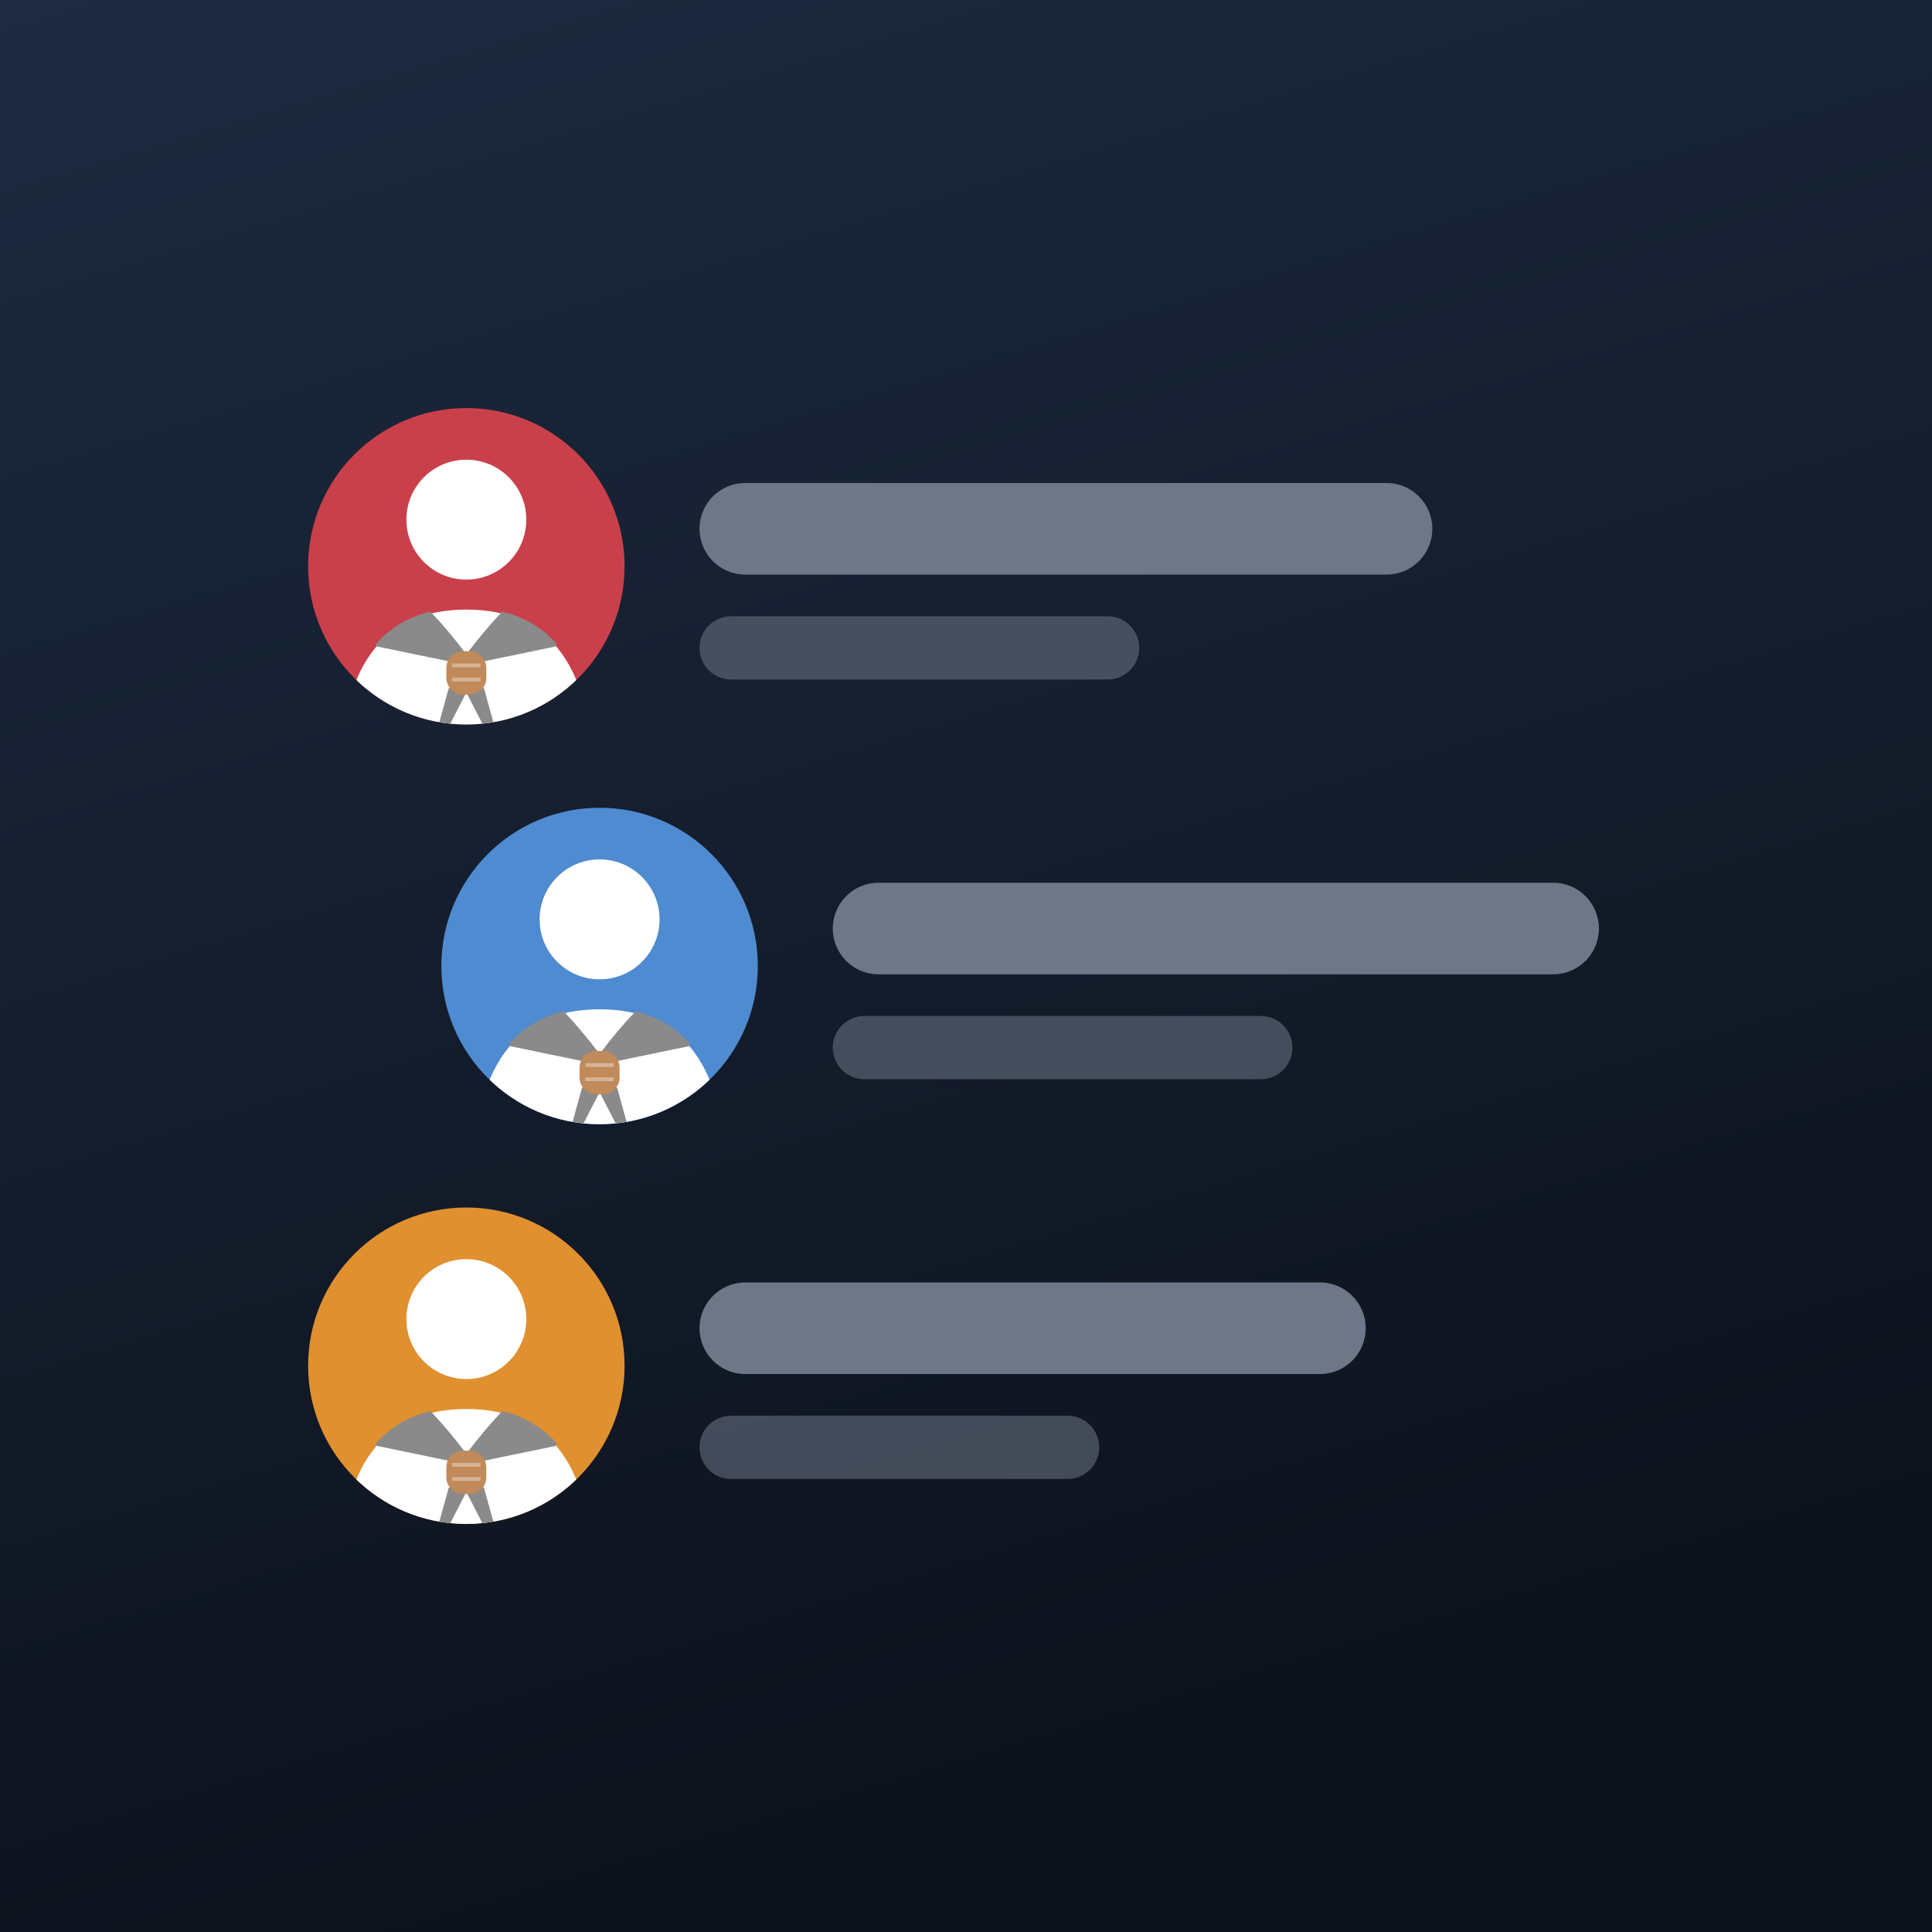
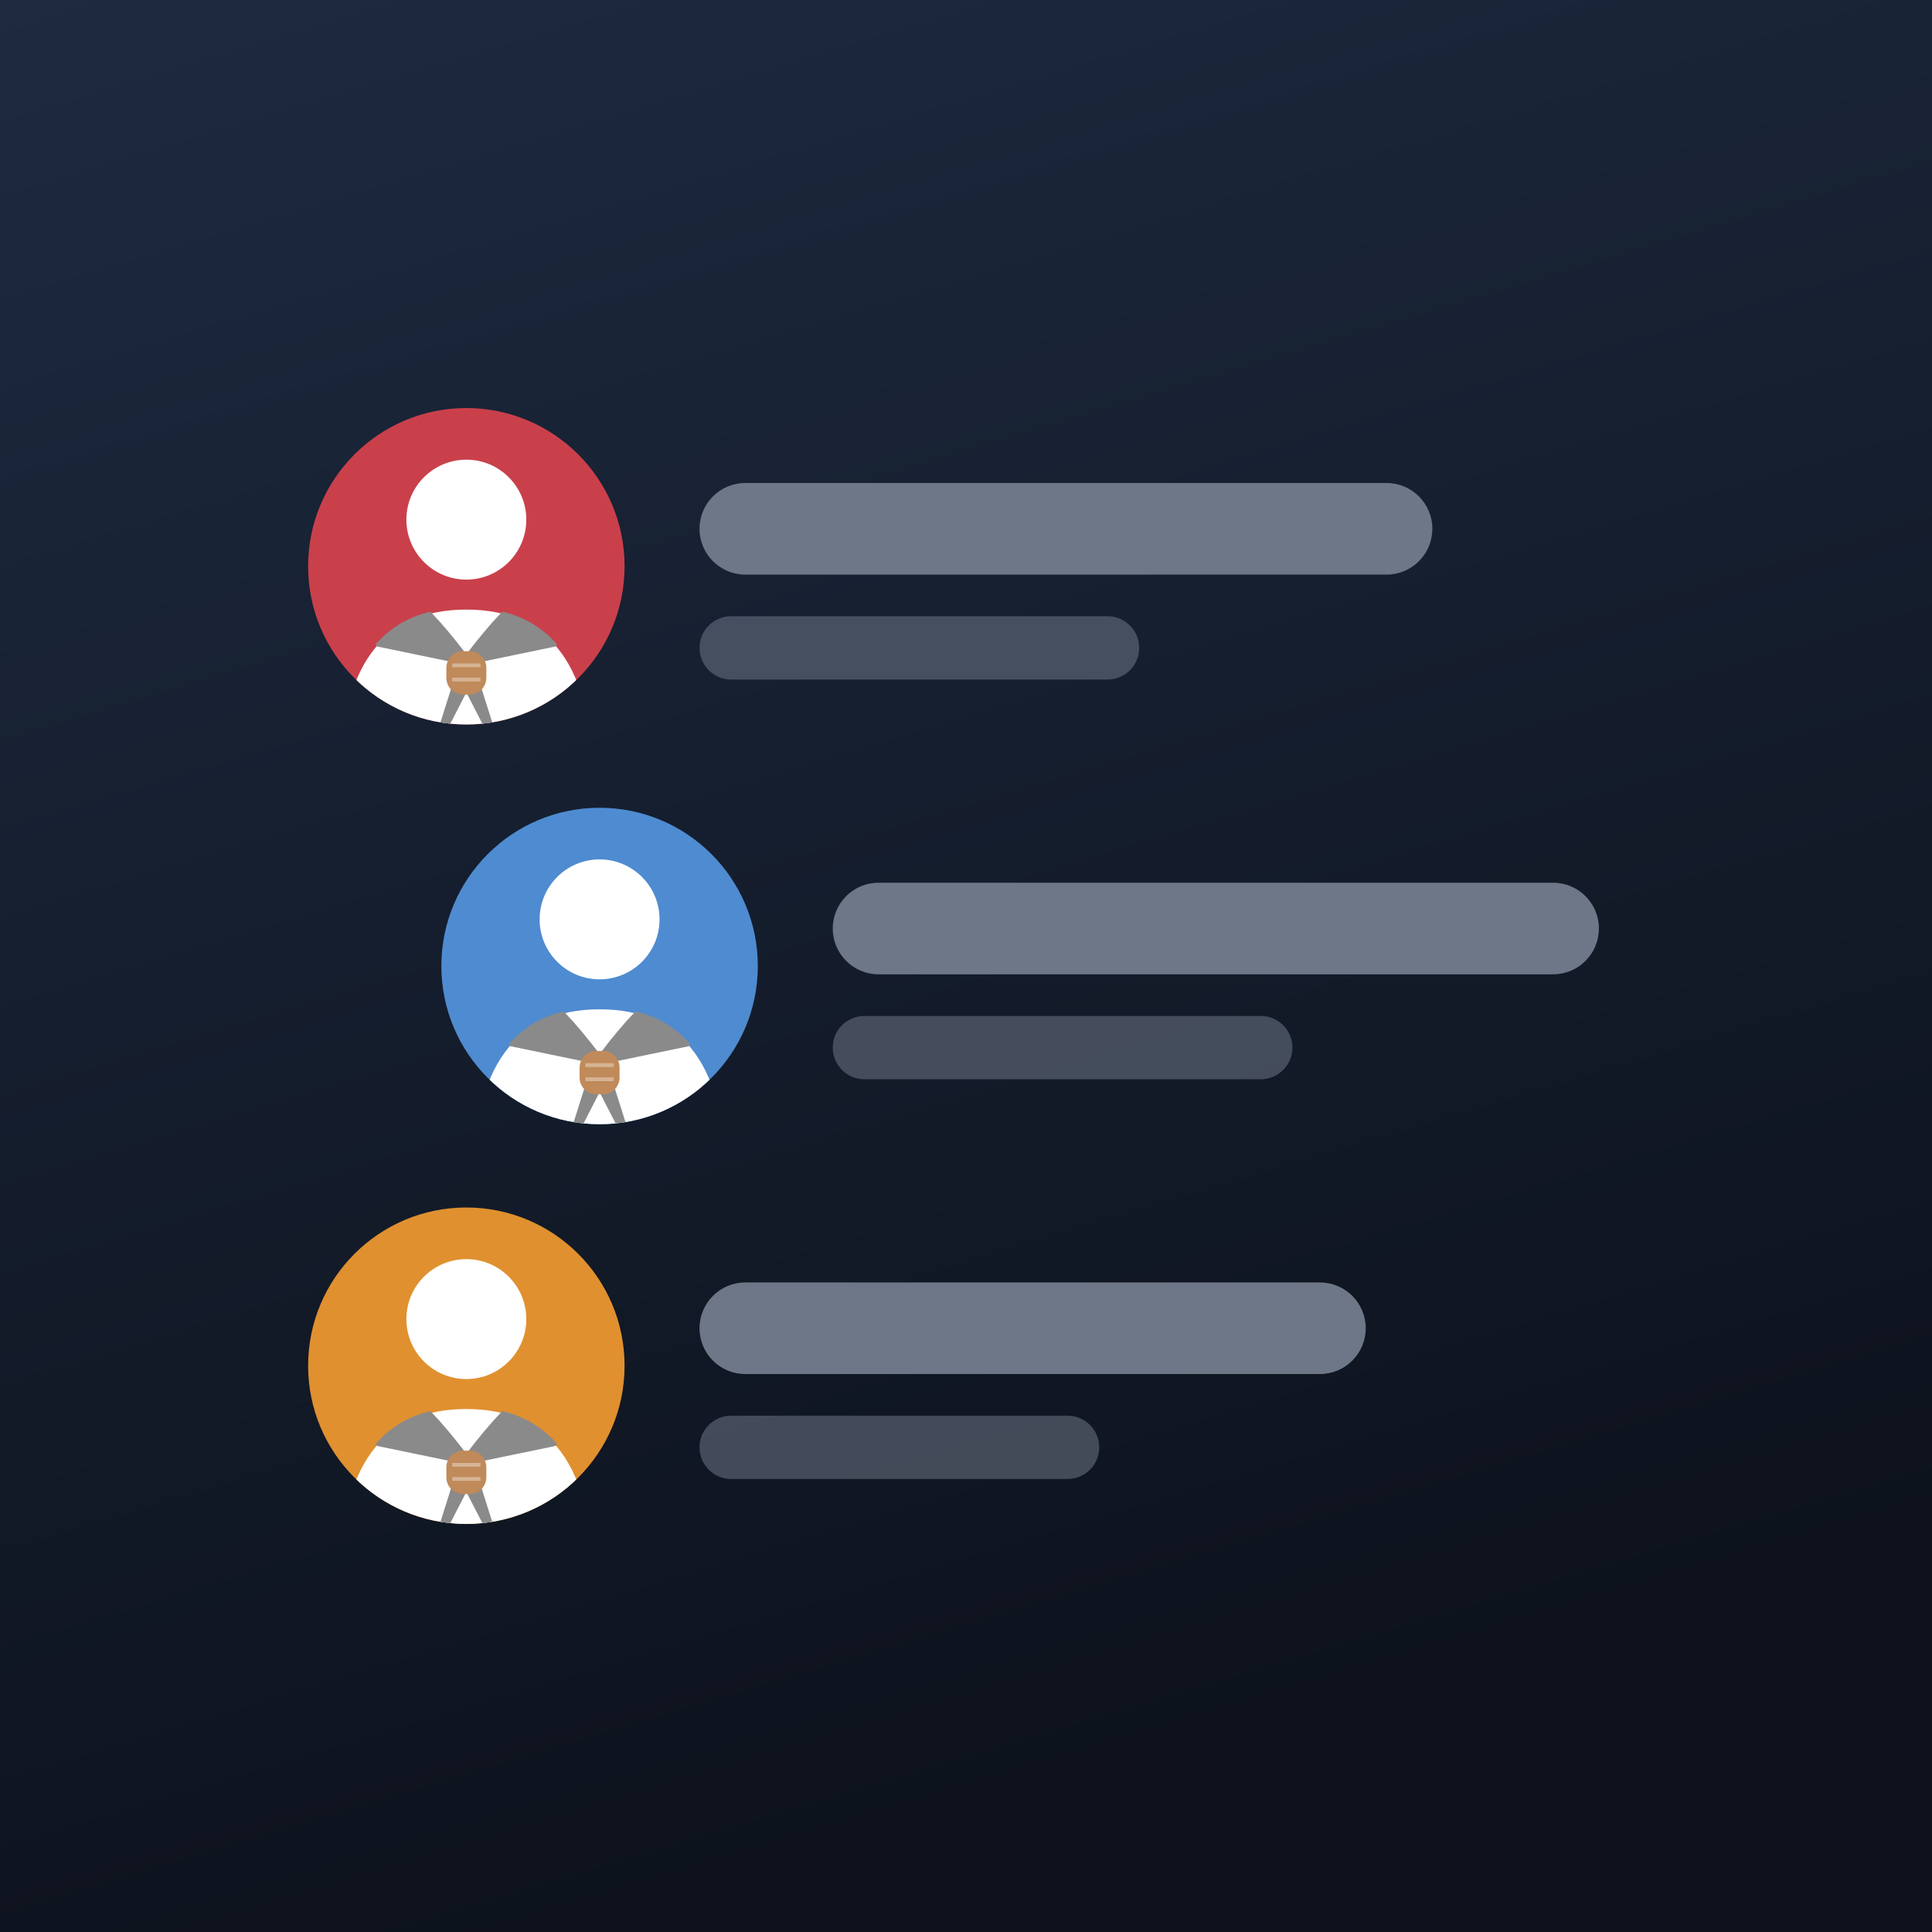
<svg xmlns="http://www.w3.org/2000/svg" viewBox="-8 -8 116 116">
  <defs>
    <linearGradient id="grund18" x1="0" y1="0" x2="0.3" y2="1">
      <stop offset="0" stop-color="#1d2a40" />
      <stop offset="1" stop-color="#0d121c" />
    </linearGradient>
  </defs>
  <rect x="-8" y="-8" width="116" height="116" fill="url(#grund18)" />
  <clipPath id="kreis19">
    <circle cx="20" cy="26" r="9.5" />
  </clipPath>
  <circle cx="20" cy="26" r="9.5" fill="#c9404b" />
  <g clip-path="url(#kreis19)">
    <circle cx="20" cy="23.2" r="3.6" fill="#fff" />
    <path d="M12.4,39 Q12.4,28.6 20,28.6 Q27.6,28.6 27.6,39 Z" fill="#fff" />
-     <path d="M19.05,33.4 L19.95,33.4 L18,37.2 Z M20.95,33.4 L20.05,33.4 L22,37.2 Z" fill="#8a8a8a" stroke="#8a8a8a" stroke-width="0.25" stroke-linejoin="round" />
-     <path d="M14.7,30.7 L15.22,30.19 L15.73,29.79 L16.25,29.46 L16.77,29.21 L17.28,29.01 L17.8,28.86 Q18.8,29.9 19.93,31.4 L19.05,31.6 Q15.7,30.9 14.7,30.7 Z M25.3,30.7 L24.78,30.19 L24.27,29.79 L23.75,29.46 L23.23,29.21 L22.72,29.01 L22.2,28.86 Q21.2,29.9 20.07,31.4 L20.95,31.6 Q24.3,30.9 25.3,30.7 Z" fill="#8a8a8a" stroke="#8a8a8a" stroke-width="0.25" stroke-linejoin="round" />
+     <path d="M19.2,33.4 L19.95,33.4 L18,37.2 Z M20.8,33.4 L20.05,33.4 L22,37.2 Z" fill="#8a8a8a" stroke="#8a8a8a" stroke-width="0.25" stroke-linejoin="round" />
+     <path d="M14.7,30.7 L15.22,30.19 L15.73,29.79 L16.25,29.46 L16.77,29.21 L17.28,29.01 L17.8,28.86 Q18.8,29.9 19.93,31.4 L19.05,31.6 Q15.7,30.9 14.7,30.7 Z M25.3,30.7 L24.78,30.19 L24.27,29.79 L23.75,29.46 L23.23,29.21 L22.72,29.01 L22.2,28.86 Q21.2,29.9 20.07,31.4 L20.95,31.6 Q24.3,30.9 25.3,30.7 Z M19.05,31.6 Q19.25,32.55 19.2,33.5 L20.8,33.5 Q20.75,32.55 20.95,31.6 Z" fill="#8a8a8a" stroke="#8a8a8a" stroke-width="0.25" stroke-linejoin="round" />
    <rect x="18.8" y="31.1" width="2.4" height="2.6" rx="1" fill="#c08a5a" />
    <path d="M19.15,31.95 H20.85 M19.15,32.8 H20.85" stroke="#fff" stroke-opacity=".35" stroke-width="0.23" />
  </g>
  <rect x="34" y="21" width="44" height="5.5" rx="2.75" fill="#6d7787" />
  <rect x="34" y="29" width="26.4" height="3.8" rx="1.9" fill="#6d7787" opacity=".55" />
  <clipPath id="kreis20">
    <circle cx="28" cy="50" r="9.5" />
  </clipPath>
  <circle cx="28" cy="50" r="9.5" fill="#4f8bd0" />
  <g clip-path="url(#kreis20)">
    <circle cx="28" cy="47.2" r="3.6" fill="#fff" />
    <path d="M20.4,63 Q20.4,52.6 28,52.6 Q35.6,52.6 35.6,63 Z" fill="#fff" />
-     <path d="M27.05,57.4 L27.95,57.4 L26,61.2 Z M28.95,57.4 L28.05,57.4 L30,61.2 Z" fill="#8a8a8a" stroke="#8a8a8a" stroke-width="0.25" stroke-linejoin="round" />
-     <path d="M22.7,54.7 L23.22,54.19 L23.73,53.79 L24.25,53.46 L24.77,53.21 L25.28,53.01 L25.8,52.86 Q26.8,53.9 27.93,55.4 L27.05,55.6 Q23.7,54.9 22.7,54.7 Z M33.3,54.7 L32.78,54.19 L32.27,53.79 L31.75,53.46 L31.23,53.21 L30.72,53.01 L30.2,52.86 Q29.2,53.9 28.07,55.4 L28.95,55.6 Q32.3,54.9 33.3,54.7 Z" fill="#8a8a8a" stroke="#8a8a8a" stroke-width="0.25" stroke-linejoin="round" />
+     <path d="M27.2,57.4 L27.95,57.4 L26,61.2 Z M28.8,57.4 L28.05,57.4 L30,61.2 Z" fill="#8a8a8a" stroke="#8a8a8a" stroke-width="0.25" stroke-linejoin="round" />
+     <path d="M22.7,54.7 L23.22,54.19 L23.73,53.79 L24.25,53.46 L24.77,53.21 L25.28,53.01 L25.8,52.86 Q26.8,53.9 27.93,55.4 L27.05,55.6 Q23.7,54.9 22.7,54.7 Z M33.3,54.7 L32.78,54.19 L32.27,53.79 L31.75,53.46 L31.23,53.21 L30.72,53.01 L30.2,52.86 Q29.2,53.9 28.07,55.4 L28.95,55.6 Q32.3,54.9 33.3,54.7 Z M27.05,55.6 Q27.25,56.55 27.2,57.5 L28.8,57.5 Q28.75,56.55 28.95,55.6 Z" fill="#8a8a8a" stroke="#8a8a8a" stroke-width="0.25" stroke-linejoin="round" />
    <rect x="26.8" y="55.1" width="2.4" height="2.6" rx="1" fill="#c08a5a" />
    <path d="M27.15,55.95 H28.85 M27.15,56.8 H28.85" stroke="#fff" stroke-opacity=".35" stroke-width="0.23" />
  </g>
  <rect x="42" y="45" width="46" height="5.5" rx="2.75" fill="#6d7787" />
  <rect x="42" y="53" width="27.6" height="3.8" rx="1.9" fill="#6d7787" opacity=".55" />
  <clipPath id="kreis21">
    <circle cx="20" cy="74" r="9.5" />
  </clipPath>
  <circle cx="20" cy="74" r="9.5" fill="#e0902f" />
  <g clip-path="url(#kreis21)">
    <circle cx="20" cy="71.2" r="3.6" fill="#fff" />
    <path d="M12.4,87 Q12.4,76.6 20,76.6 Q27.6,76.6 27.6,87 Z" fill="#fff" />
-     <path d="M19.05,81.4 L19.95,81.4 L18,85.2 Z M20.95,81.4 L20.05,81.4 L22,85.2 Z" fill="#8a8a8a" stroke="#8a8a8a" stroke-width="0.25" stroke-linejoin="round" />
-     <path d="M14.7,78.7 L15.22,78.19 L15.73,77.79 L16.25,77.46 L16.77,77.21 L17.28,77.01 L17.8,76.86 Q18.8,77.9 19.93,79.4 L19.05,79.6 Q15.7,78.9 14.7,78.7 Z M25.3,78.7 L24.78,78.19 L24.27,77.79 L23.75,77.46 L23.23,77.21 L22.72,77.01 L22.2,76.86 Q21.2,77.9 20.07,79.4 L20.95,79.6 Q24.3,78.9 25.3,78.7 Z" fill="#8a8a8a" stroke="#8a8a8a" stroke-width="0.25" stroke-linejoin="round" />
+     <path d="M19.2,81.4 L19.95,81.4 L18,85.2 Z M20.8,81.4 L20.05,81.4 L22,85.2 Z" fill="#8a8a8a" stroke="#8a8a8a" stroke-width="0.25" stroke-linejoin="round" />
+     <path d="M14.7,78.7 L15.22,78.19 L15.73,77.79 L16.25,77.46 L16.77,77.21 L17.28,77.01 L17.8,76.86 Q18.8,77.9 19.93,79.4 L19.05,79.6 Q15.7,78.9 14.7,78.7 Z M25.3,78.7 L24.78,78.19 L24.27,77.79 L23.75,77.46 L23.23,77.21 L22.72,77.01 L22.2,76.86 Q21.2,77.9 20.07,79.4 L20.95,79.6 Q24.3,78.9 25.3,78.7 Z M19.05,79.6 Q19.25,80.55 19.2,81.5 L20.8,81.5 Q20.75,80.55 20.95,79.6 Z" fill="#8a8a8a" stroke="#8a8a8a" stroke-width="0.25" stroke-linejoin="round" />
    <rect x="18.8" y="79.1" width="2.4" height="2.6" rx="1" fill="#c08a5a" />
    <path d="M19.15,79.95 H20.85 M19.15,80.8 H20.85" stroke="#fff" stroke-opacity=".35" stroke-width="0.23" />
  </g>
  <rect x="34" y="69" width="40" height="5.5" rx="2.75" fill="#6d7787" />
  <rect x="34" y="77" width="24" height="3.8" rx="1.9" fill="#6d7787" opacity=".55" />
</svg>
